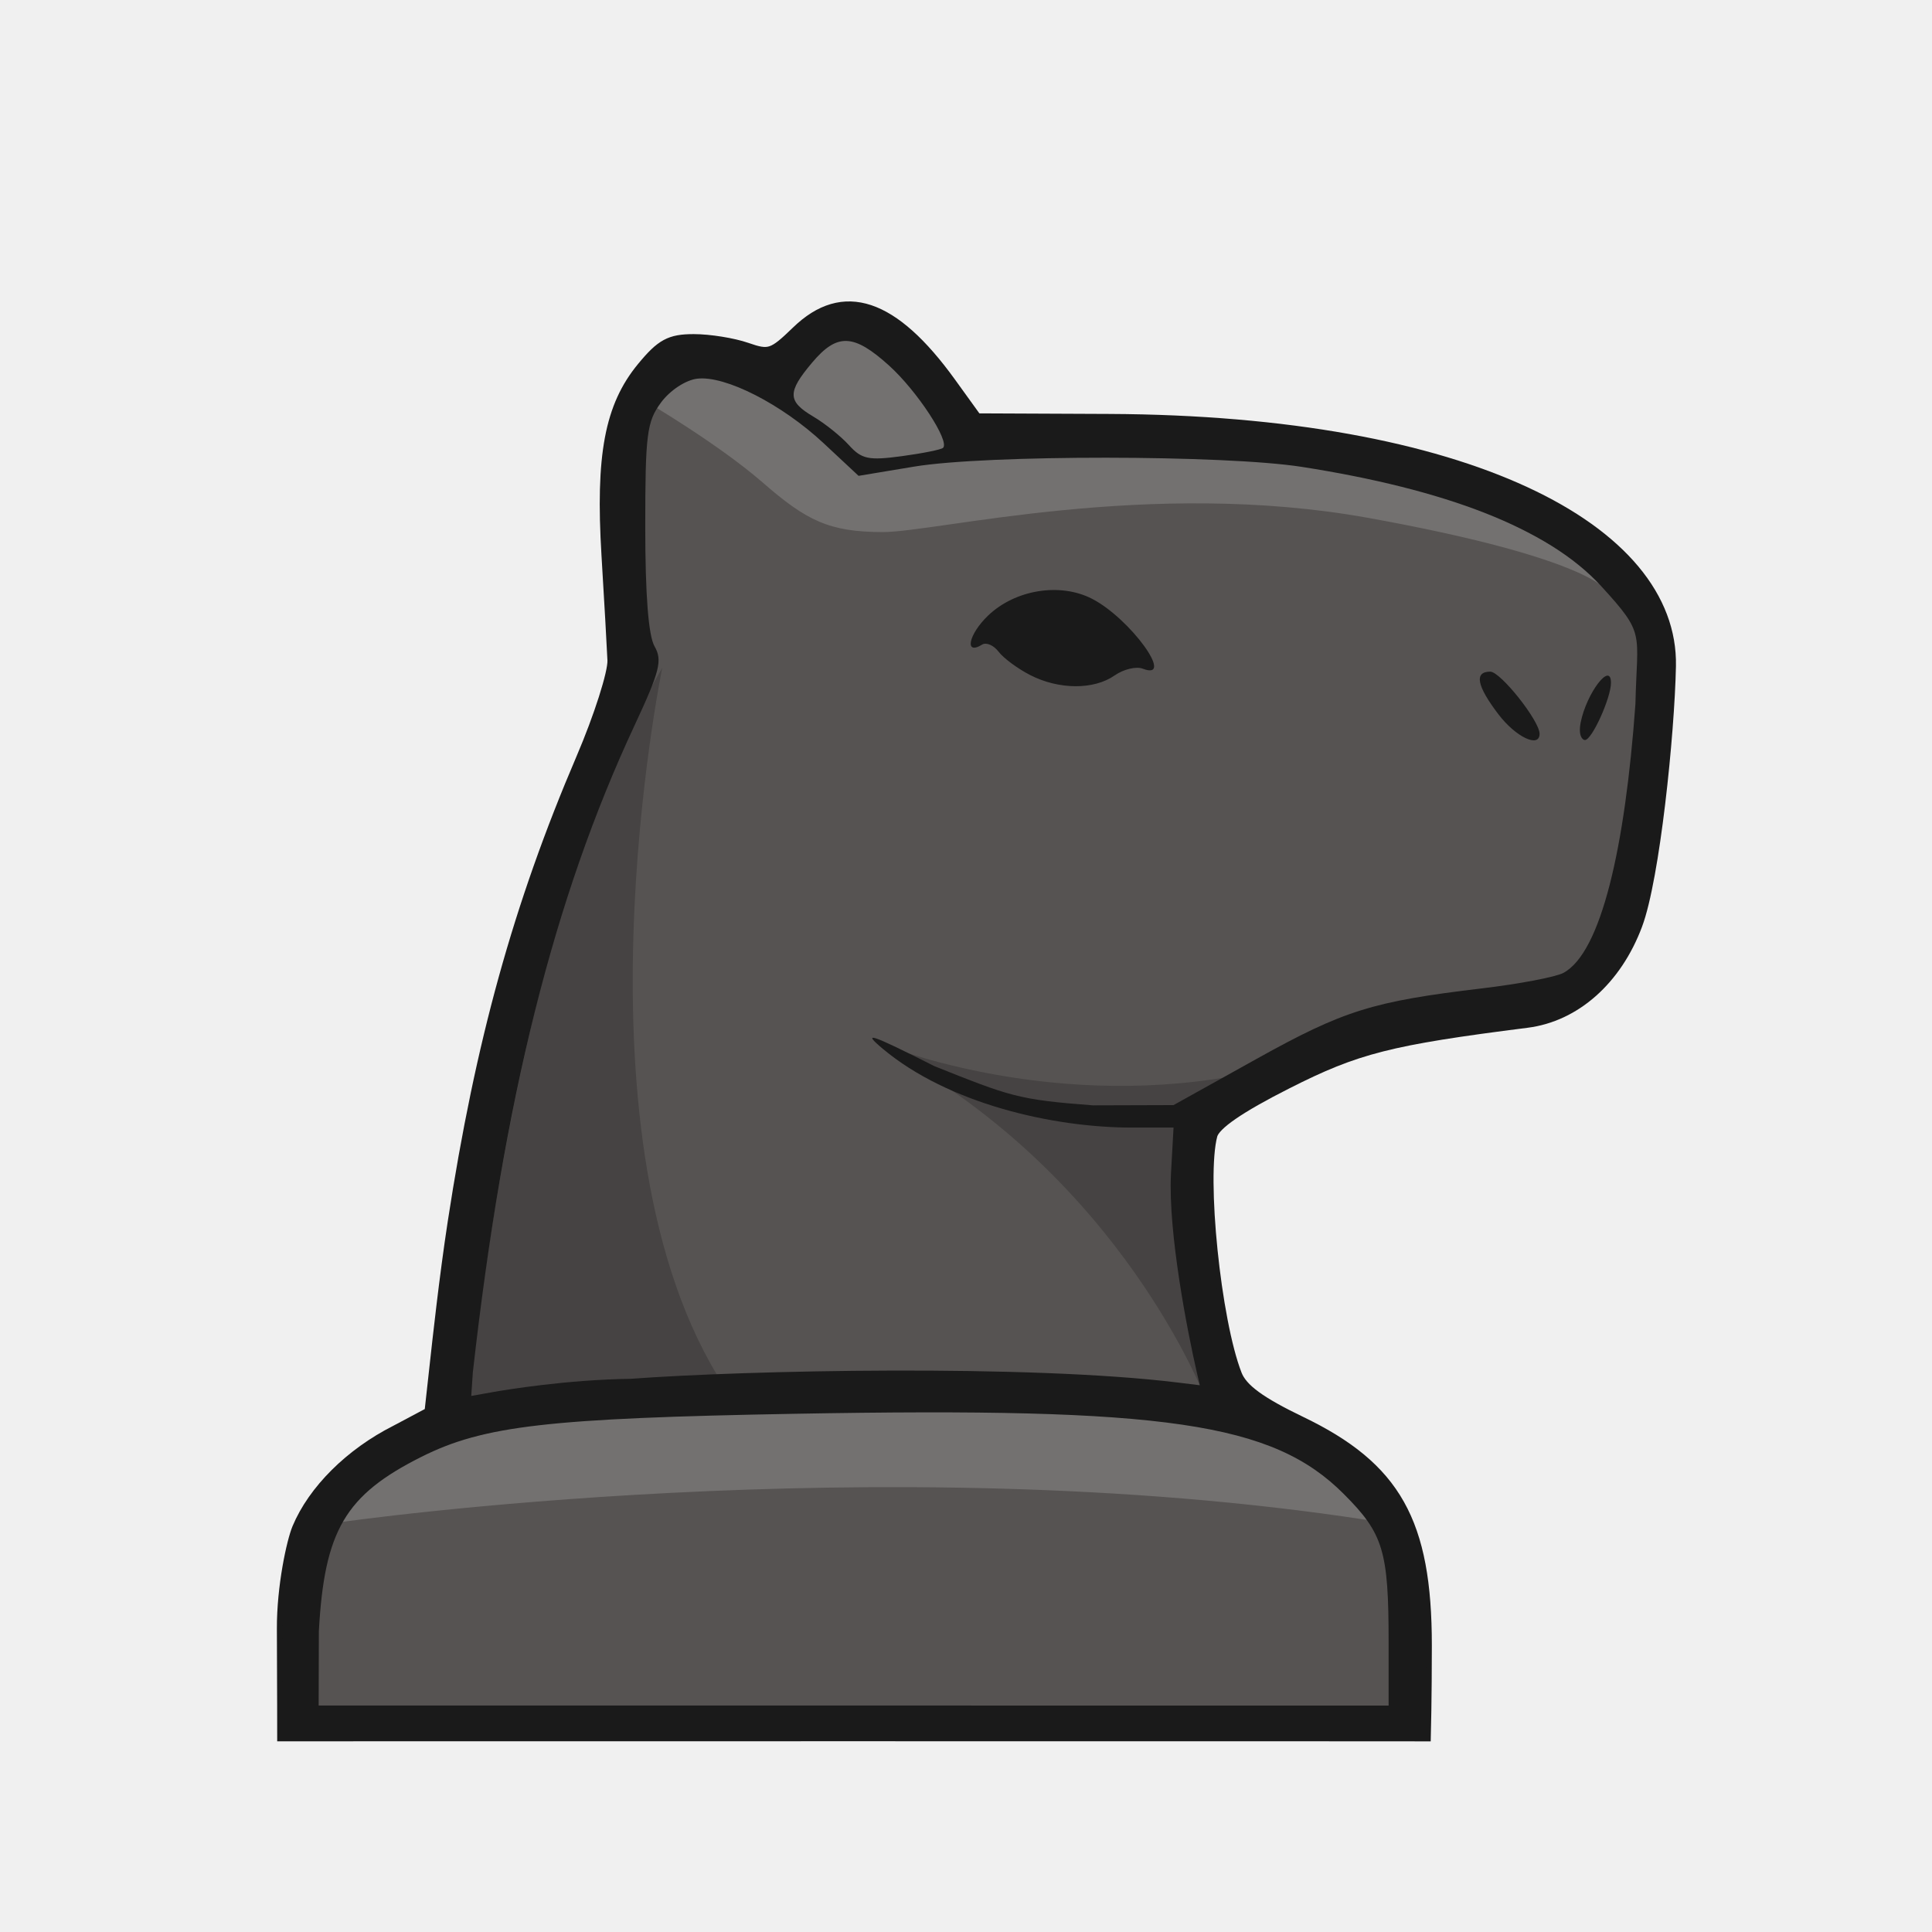
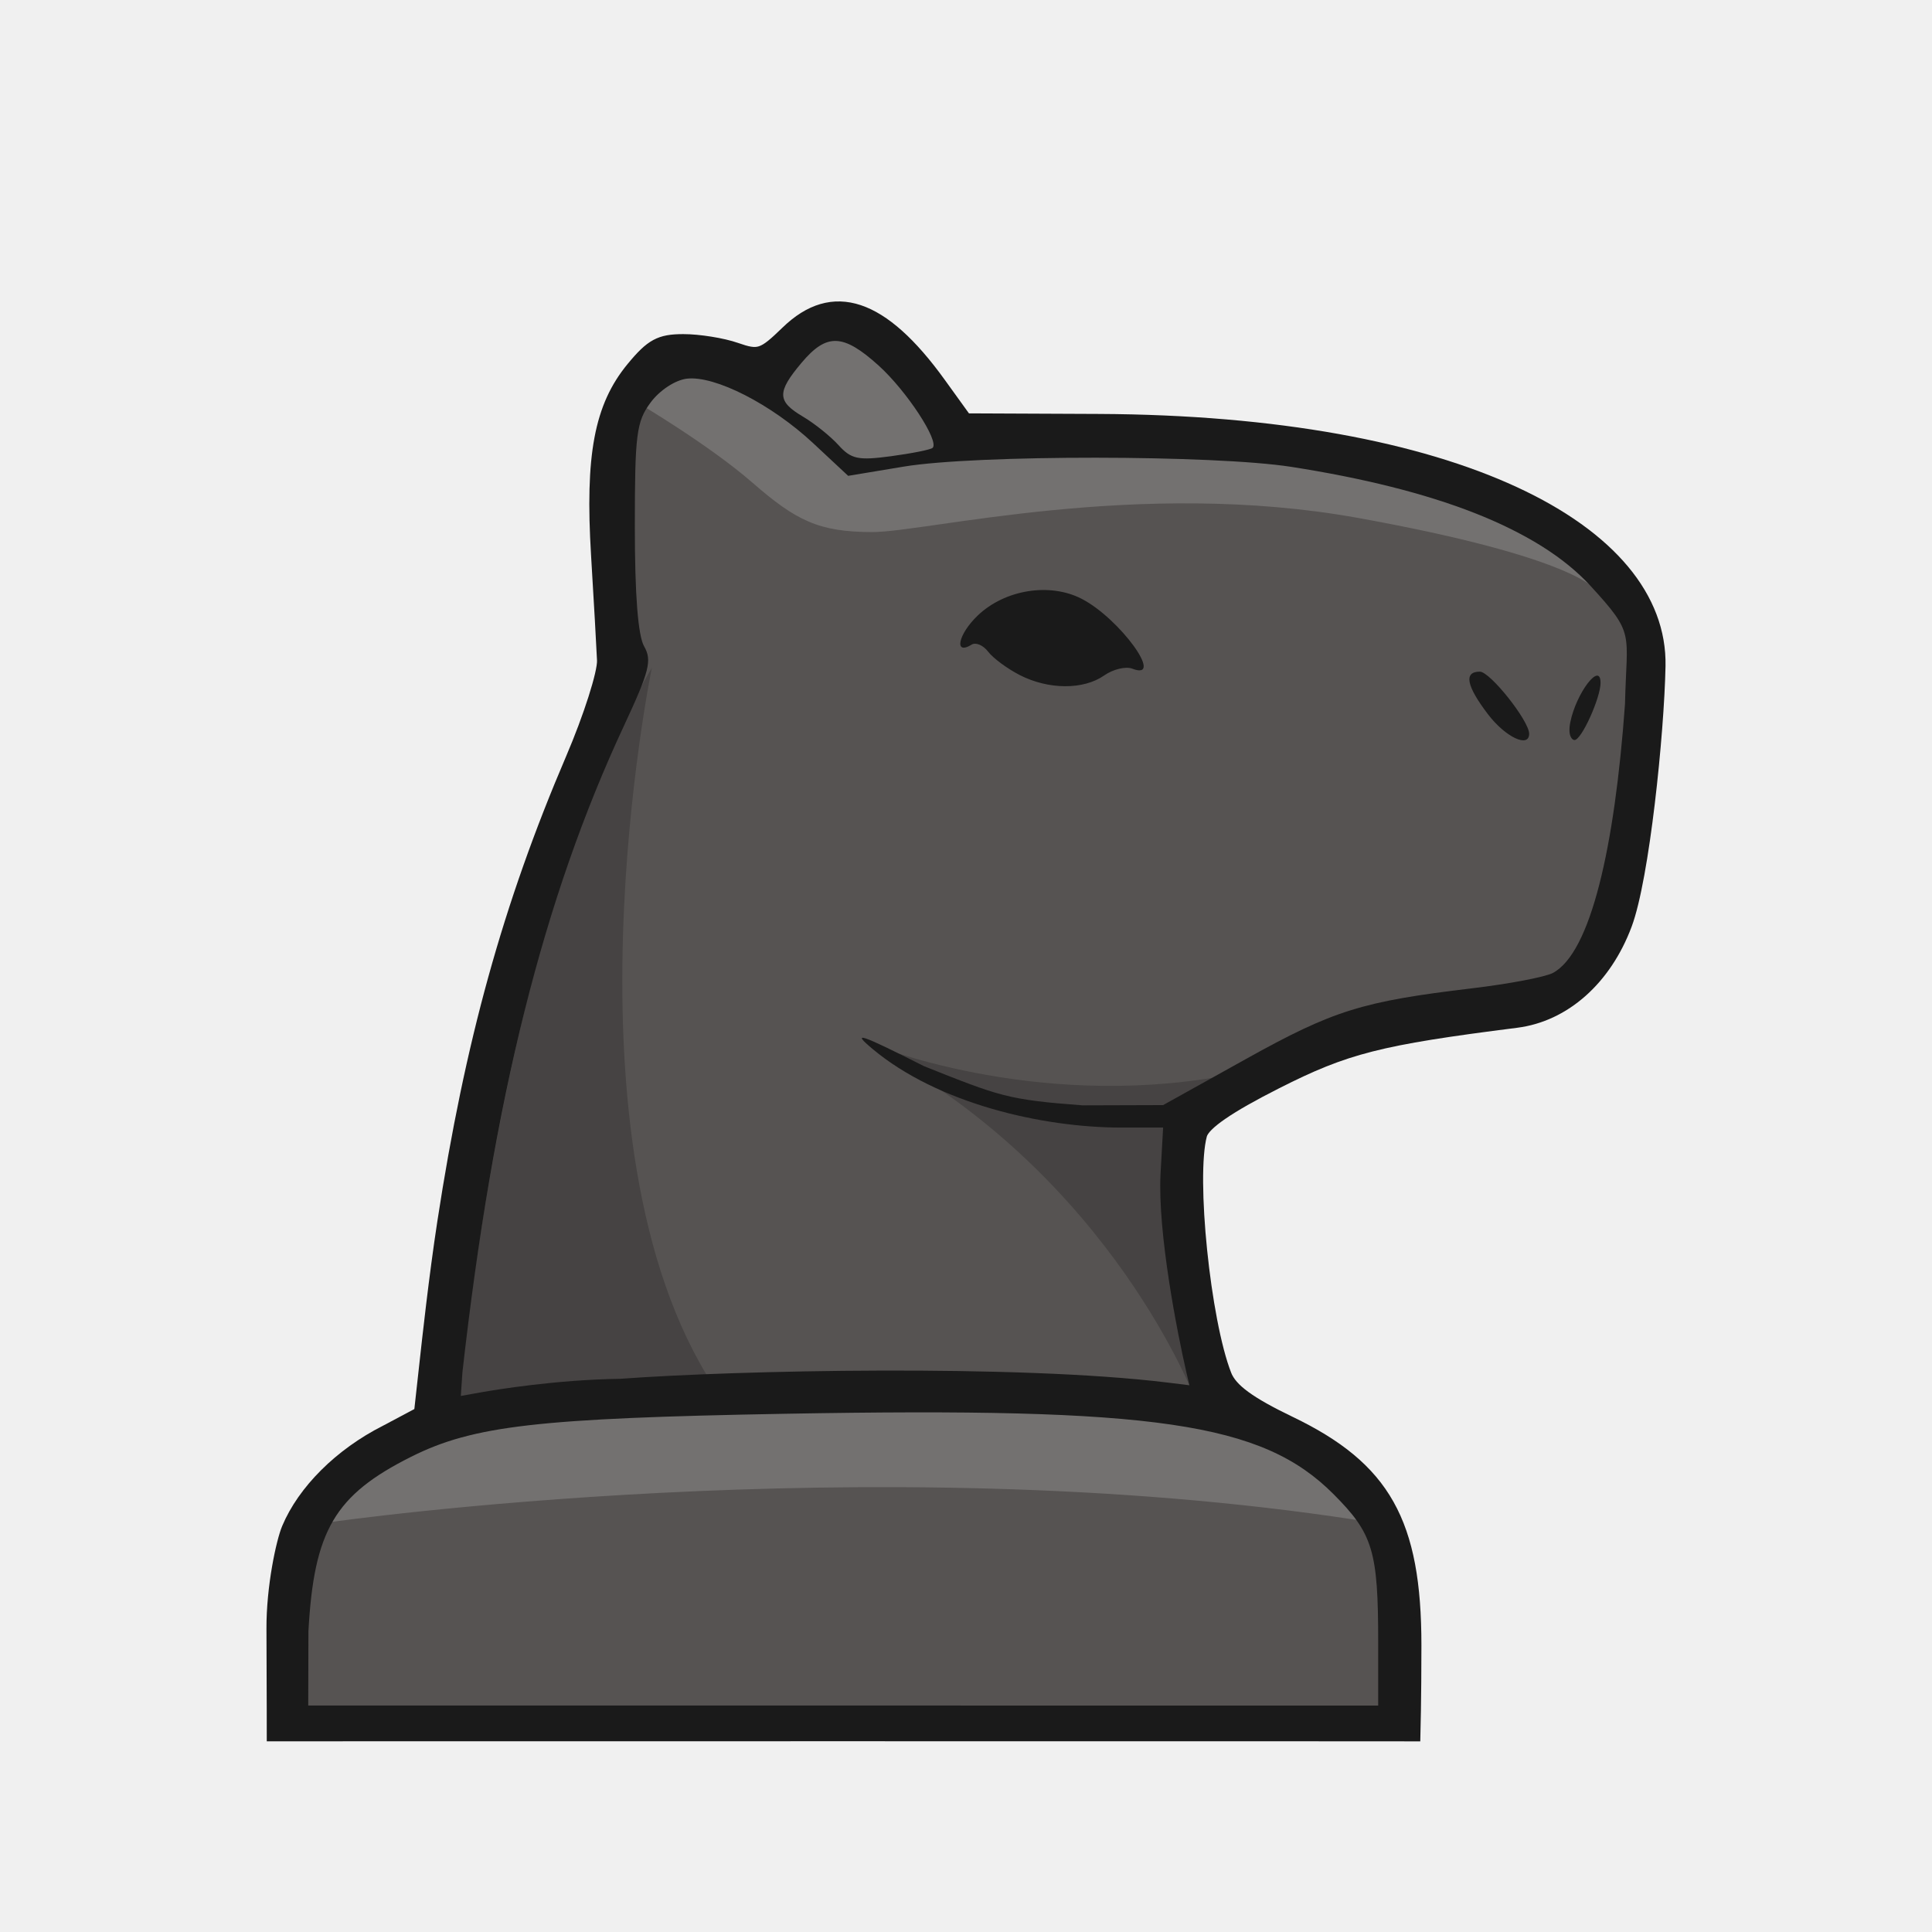
<svg xmlns="http://www.w3.org/2000/svg" width="341.33" height="341.33" version="1.1" viewBox="0 0 341.33 341.33">
  <defs>
    <style>.clsN-1{fill:none;}.clsN-2{fill:#4185BF;}.clsN-3,.clsN-5{fill:#fff;}.clsN-3,.clsN-4{opacity:0.2;}.clsN-6{fill:#1a1a1a;}</style>
    <style>.clsN-1{fill:none;}.clsN-2{fill:#C09526;}.clsN-3,.clsN-5{fill:#fff;}.clsN-3,.clsN-4{opacity:0.2;}.clsN-6{fill:#1a1a1a;}</style>
    <style>.clsN-1{fill:none;}.clsN-2{fill:#4185BF;}.clsN-3,.clsN-5{fill:#fff;}.clsN-3,.clsN-4{opacity:0.2;}.clsN-6{fill:#1a1a1a;}</style>
    <style>.clsN-1{fill:none;}.clsN-2{fill:#C09526;}.clsN-3,.clsN-5{fill:#fff;}.clsN-3,.clsN-4{opacity:0.2;}.clsN-6{fill:#1a1a1a;}</style>
  </defs>
-   <path d="m49.939 306.68s4e-6 -6.793-0.055-18.896c-0.034-7.484 1.726-15.468 2.692-17.78 2.801-6.704 9.312-13.18 17.328-17.236l6.046-3.213 0.946-8.557c0.462-4.18 1.665-15.291 3.166-25.079 4.861-31.714 11.572-55.95 22.686-81.925 3.138-7.333 5.629-15.133 5.536-17.333s-0.567-10.555-1.052-18.567c-1.069-17.627 0.559-26.286 6.238-33.175 3.373-4.092 4.911-4.924 9.096-4.924 2.771 0 6.972 0.674 9.336 1.498 3.99 1.391 4.627 1.18 8.871-2.933 8.199-7.947 17.013-5.007 27.161 9.06l4.599 6.375 23.401 0.103c63.258 0.279 99.666 19.438 99.192 43.562-0.237 12.041-2.844 37.486-5.927 45.725-3.626 9.691-10.91 16.152-19.427 17.233-24.269 3.078-30.082 4.559-42.411 10.802-8.417 4.262-12.735 7.236-13.241 9.117-1.991 7.416 0.607 32.814 4.33 42.326 0.998 2.551 4.162 4.87 11.374 8.339 16.747 8.055 22.176 17.724 22.176 39.496 0 9.497-0.176 15.983-0.176 15.983s-13.29-0.019-101.39-0.019c-94.795 0-100.49 0.018-100.49 0.018z" fill="#565352" stroke="#1a1a1a" stroke-width="1.933" />
-   <path d="m117 118c-27 45.5-34.115 130.27-34.115 130.27s1.211 0.884 3.012 2.143c0.272-0.153 0.562-0.295 0.875-0.422 1.084-0.669 2.479-1.188 4.236-1.44 0.913-0.13 2.091-0.315 3.037-0.395 0.263-0.022 0.704-0.268 0.812-0.062 0.712-0.328 1.491-0.476 2.488-0.439 0.304 0.011 0.628 0.039 0.977 0.082 0.165 0.024 0.328 0.067 0.494 0.072 2.346 0.075 4.715-0.042 7.062-0.068 1.089 0.014 2.176 0.01 3.266 8e-3 0.634-2e-3 1.268 7e-5 1.902 0 0.596-8e-5 1.191 0 1.787 0 0.322-0.094 0.661-0.167 1.025-0.209 1.255-0.567 2.037-0.403 3.389-0.336 0.577 0.025 0.736 0.05 0.729 0.07 0.191-0.011 0.185-0.016 0.543-0.033 0.478-7e-3 0.956 4e-3 1.434 8e-3 0.257-0.097 0.609-0.226 1.061-0.398 0.609-0.487 1.37-0.709 2.17-0.752 0.667-0.036 1.331 0.054 1.959 0.17 0.099-0.028 1.202-0.025 1.326-0.023 0.653 5e-3 1.306 2e-3 1.959 2e-3 -0.145-0.42-0.268-0.812-0.428-1.248-28.25-43.25-11-127-11-127zm8.15 128.27c0.256 0.047 0.525 0.087 0.756 0.143 0.15 0.036-0.301-0.07-0.451-0.105-0.258-0.017-0.329-0.028-0.305-0.037zm-29.482 2.049c-0.238 0.052-0.479 0.091-0.721 0.131 0.057 0.255 0.095 0.524 0.125 0.801h1.236c-0.061-0.271-0.127-0.548-0.16-0.781-0.024-0.17-0.281-0.135-0.48-0.15z" fill="#050000" fill-opacity=".189" stop-color="#000000" style="font-variation-settings:normal" />
-   <g fill="#050000" fill-opacity=".137" stop-color="#000000" style="font-variation-settings:normal">
-     <path d="m208.4 199.14s1.261 24.849 4.681 48.227c3.34 22.834 0 0 0 0s-14.659-39.173-56.409-61.77c-7.23-3.913 26.775 11.862 26.775 11.862s11.219 0.247 25.048 0.918z" fill="#050000" fill-opacity=".189" stop-color="#000000" style="font-variation-settings:normal" />
+   <g transform="translate(-1.8417)">
+     <path d="m49.939 306.68s4e-6 -6.793-0.055-18.896c-0.034-7.484 1.726-15.468 2.692-17.78 2.801-6.704 9.312-13.18 17.328-17.236l6.046-3.213 0.946-8.557c0.462-4.18 1.665-15.291 3.166-25.079 4.861-31.714 11.572-55.95 22.686-81.925 3.138-7.333 5.629-15.133 5.536-17.333s-0.567-10.555-1.052-18.567c-1.069-17.627 0.559-26.286 6.238-33.175 3.373-4.092 4.911-4.924 9.096-4.924 2.771 0 6.972 0.674 9.336 1.498 3.99 1.391 4.627 1.18 8.871-2.933 8.199-7.947 17.013-5.007 27.161 9.06l4.599 6.375 23.401 0.103c63.258 0.279 99.666 19.438 99.192 43.562-0.237 12.041-2.844 37.486-5.927 45.725-3.626 9.691-10.91 16.152-19.427 17.233-24.269 3.078-30.082 4.559-42.411 10.802-8.417 4.262-12.735 7.236-13.241 9.117-1.991 7.416 0.607 32.814 4.33 42.326 0.998 2.551 4.162 4.87 11.374 8.339 16.747 8.055 22.176 17.724 22.176 39.496 0 9.497-0.176 15.983-0.176 15.983s-13.29-0.019-101.39-0.019c-94.795 0-100.49 0.018-100.49 0.018z" fill="#565352" stroke="#1a1a1a" stroke-width="1.933" />
+     <path d="m117 118c-27 45.5-34.115 130.27-34.115 130.27s1.211 0.884 3.012 2.143c0.272-0.153 0.562-0.295 0.875-0.422 1.084-0.669 2.479-1.188 4.236-1.44 0.913-0.13 2.091-0.315 3.037-0.395 0.263-0.022 0.704-0.268 0.812-0.062 0.712-0.328 1.491-0.476 2.488-0.439 0.304 0.011 0.628 0.039 0.977 0.082 0.165 0.024 0.328 0.067 0.494 0.072 2.346 0.075 4.715-0.042 7.062-0.068 1.089 0.014 2.176 0.01 3.266 8e-3 0.634-2e-3 1.268 7e-5 1.902 0 0.596-8e-5 1.191 0 1.787 0 0.322-0.094 0.661-0.167 1.025-0.209 1.255-0.567 2.037-0.403 3.389-0.336 0.577 0.025 0.736 0.05 0.729 0.07 0.191-0.011 0.185-0.016 0.543-0.033 0.478-7e-3 0.956 4e-3 1.434 8e-3 0.257-0.097 0.609-0.226 1.061-0.398 0.609-0.487 1.37-0.709 2.17-0.752 0.667-0.036 1.331 0.054 1.959 0.17 0.099-0.028 1.202-0.025 1.326-0.023 0.653 5e-3 1.306 2e-3 1.959 2e-3 -0.145-0.42-0.268-0.812-0.428-1.248-28.25-43.25-11-127-11-127zm8.15 128.27c0.256 0.047 0.525 0.087 0.756 0.143 0.15 0.036-0.301-0.07-0.451-0.105-0.258-0.017-0.329-0.028-0.305-0.037zm-29.482 2.049c-0.238 0.052-0.479 0.091-0.721 0.131 0.057 0.255 0.095 0.524 0.125 0.801h1.236c-0.061-0.271-0.127-0.548-0.16-0.781-0.024-0.17-0.281-0.135-0.48-0.15z" fill="#050000" fill-opacity=".189" stop-color="#000000" style="font-variation-settings:normal" />
+     <g fill="#050000" fill-opacity=".137" stop-color="#000000" style="font-variation-settings:normal">
+       <path d="m208.4 199.14s1.261 24.849 4.681 48.227c3.34 22.834 0 0 0 0s-14.659-39.173-56.409-61.77c-7.23-3.913 26.775 11.862 26.775 11.862s11.219 0.247 25.048 0.918z" fill="#050000" fill-opacity=".189" stop-color="#000000" style="font-variation-settings:normal" />
+     </g>
+     <path d="m60.325 268.9s94.949-13.622 181.15-0.374c113.48 17.44 0 0 0 0s-0.975-12.523-38.475-18.523-102.5-0.25-116 3-23.089 6.133-26.676 15.896z" fill="#fff" fill-opacity=".173" stop-color="#000000" style="font-variation-settings:normal" />
+     <path d="m114.25 71s12.75 7.5 20.5 14.25 11.75 8.75 21.25 8.75 47-9.5 85.75-2.5 42 12.75 42 12.75-2-5.75-25.25-15.5-89.25-10.25-89.25-10.25-8-18-14.25-19.5-6.5-1.25-9.25-0.5-6.75 9.25-13 7-15.5-3-18.5 5.5z" fill="#fff" fill-opacity=".173" stop-color="#000000" style="font-variation-settings:normal" />
+     <path d="m155.62 184.38s28.381 11.784 62.125 5.75c18.875-3.375 0 0 0 0l-9.25 8.25s-31 1-52.875-14z" fill="#050000" fill-opacity=".189" stop-color="#000000" style="font-variation-settings:normal" />
+     <path d="m49.939 306.68s0-6.71-0.055-18.896c-0.034-7.484 1.726-15.468 2.692-17.78 2.801-6.704 9.312-13.18 17.328-17.236l6.046-3.213 0.946-8.557c0.462-4.18 1.665-15.291 3.166-25.079 4.861-31.714 11.572-55.95 22.686-81.925 3.138-7.333 5.629-15.133 5.536-17.333s-0.567-10.555-1.052-18.567c-1.069-17.627 0.559-26.286 6.238-33.175 3.373-4.092 4.911-4.924 9.096-4.924 2.771 0 6.972 0.674 9.336 1.498 3.99 1.391 4.627 1.18 8.871-2.933 8.199-7.947 17.013-5.007 27.161 9.06l4.599 6.375 23.401 0.103c63.258 0.279 99.666 19.438 99.192 43.562-0.237 12.041-2.844 37.486-5.927 45.725-3.626 9.691-10.91 16.152-19.427 17.233-24.269 3.078-30.082 4.559-42.411 10.802-8.417 4.262-12.735 7.236-13.241 9.117-1.991 7.416 0.607 32.814 4.33 42.326 0.998 2.551 4.162 4.87 11.374 8.339 16.747 8.055 22.176 17.724 22.176 39.496 0 9.497-0.176 15.983-0.176 15.983s-13.29-0.019-101.39-0.019c-94.795 0-100.49 0.018-100.49 0.018zm195.39-16.52c0-16.183-0.917-19.21-7.944-26.237-12.572-12.572-31.405-15.328-96.723-14.152-43.808 0.788-55.216 2.1-66.209 7.612-13.466 6.752-17.14 12.999-18.121 30.809l-0.034 13.121 189.03 0.014zm-133.89-46.564c20.356-1.509 70.209-2.587 96.723 0.67l3.81 0.468-0.522-2.252c-1.6-6.91-5.101-24.694-4.574-35.084l0.456-8.186-7.333 7.6e-4c-14.076 1e-3 -32.495-4.268-44-13.893-3.856-3.226-2.274-2.696 9.109 3.052 13.288 5.29 14.7 5.921 28 6.912l14.225-0.044 14.667-8.162c15.398-8.569 20.496-10.163 39.872-12.465 6.53-0.776 12.978-2.002 14.329-2.725 6.684-3.577 10.911-22.182 12.731-47.496 0.292-12.852 1.861-12.204-6.065-20.853-9.443-10.304-27.729-17.126-52.867-21.054-13.677-2.137-55.734-2.166-68.49-0.048l-9.823 1.631-6.177-5.765c-7.381-6.888-17.373-11.991-22.326-11.402-2.044 0.243-4.791 2.047-6.386 4.194-2.522 3.395-2.799 5.566-2.799 22 0 12.003 0.561 19.213 1.643 21.1 1.418 2.475 0.931 4.391-3.552 14-14.272 30.588-23.11 65.958-28.553 114.27l-0.281 4.159 3.79-0.675c2.324-0.414 13.091-2.197 24.394-2.352zm167.83-115.99c1.029-5.143 5.345-10.84 5.345-6.961 0 2.619-3.353 10.099-4.601 10.099-0.44 0-1.218-0.764-0.744-3.138zm-14.535-1.404c-3.838-5.033-4.321-7.541-1.449-7.541 1.816 0 8.715 8.689 8.715 10.976 0 2.579-4.188 0.599-7.266-3.435zm-82.735-6.94c-2.2-1.127-4.71-2.983-5.578-4.125-0.868-1.142-2.176-1.706-2.908-1.254-3.185 1.969-2.41-1.808 1.051-5.124 4.803-4.602 12.744-5.879 18.392-2.958 6.728 3.479 14.762 14.574 8.934 12.337-1.16-0.445-3.393 0.091-4.963 1.191-3.664 2.566-9.844 2.539-14.928-0.066zm-15.392-40.138c1.244-1.163-4.604-10.085-9.525-14.531-6.275-5.67-9.19-5.776-13.631-0.497-4.379 5.204-4.337 6.8 0.251 9.51 2.036 1.203 4.864 3.471 6.285 5.04 2.241 2.477 3.467 2.734 9.297 1.95 3.694-0.497 6.989-1.159 7.324-1.472z" fill="#1a1a1a" stroke-width="1.333" />
  </g>
-   <path d="m60.325 268.9s94.949-13.622 181.15-0.374c113.48 17.44 0 0 0 0s-0.975-12.523-38.475-18.523-102.5-0.25-116 3-23.089 6.133-26.676 15.896z" fill="#fff" fill-opacity=".173" stop-color="#000000" style="font-variation-settings:normal" />
-   <path d="m114.25 71s12.75 7.5 20.5 14.25 11.75 8.75 21.25 8.75 47-9.5 85.75-2.5 42 12.75 42 12.75-2-5.75-25.25-15.5-89.25-10.25-89.25-10.25-8-18-14.25-19.5-6.5-1.25-9.25-0.5-6.75 9.25-13 7-15.5-3-18.5 5.5z" fill="#fff" fill-opacity=".173" stop-color="#000000" style="font-variation-settings:normal" />
-   <path d="m155.62 184.38s28.381 11.784 62.125 5.75c18.875-3.375 0 0 0 0l-9.25 8.25s-31 1-52.875-14z" fill="#050000" fill-opacity=".189" stop-color="#000000" style="font-variation-settings:normal" />
-   <path d="m49.939 306.68s0-6.71-0.055-18.896c-0.034-7.484 1.726-15.468 2.692-17.78 2.801-6.704 9.312-13.18 17.328-17.236l6.046-3.213 0.946-8.557c0.462-4.18 1.665-15.291 3.166-25.079 4.861-31.714 11.572-55.95 22.686-81.925 3.138-7.333 5.629-15.133 5.536-17.333s-0.567-10.555-1.052-18.567c-1.069-17.627 0.559-26.286 6.238-33.175 3.373-4.092 4.911-4.924 9.096-4.924 2.771 0 6.972 0.674 9.336 1.498 3.99 1.391 4.627 1.18 8.871-2.933 8.199-7.947 17.013-5.007 27.161 9.06l4.599 6.375 23.401 0.103c63.258 0.279 99.666 19.438 99.192 43.562-0.237 12.041-2.844 37.486-5.927 45.725-3.626 9.691-10.91 16.152-19.427 17.233-24.269 3.078-30.082 4.559-42.411 10.802-8.417 4.262-12.735 7.236-13.241 9.117-1.991 7.416 0.607 32.814 4.33 42.326 0.998 2.551 4.162 4.87 11.374 8.339 16.747 8.055 22.176 17.724 22.176 39.496 0 9.497-0.176 15.983-0.176 15.983s-13.29-0.019-101.39-0.019c-94.795 0-100.49 0.018-100.49 0.018zm195.39-16.52c0-16.183-0.917-19.21-7.944-26.237-12.572-12.572-31.405-15.328-96.723-14.152-43.808 0.788-55.216 2.1-66.209 7.612-13.466 6.752-17.14 12.999-18.121 30.809l-0.034 13.121 189.03 0.014zm-133.89-46.564c20.356-1.509 70.209-2.587 96.723 0.67l3.81 0.468-0.522-2.252c-1.6-6.91-5.101-24.694-4.574-35.084l0.456-8.186-7.333 7.6e-4c-14.076 1e-3 -32.495-4.268-44-13.893-3.856-3.226-2.274-2.696 9.109 3.052 13.288 5.29 14.7 5.921 28 6.912l14.225-0.044 14.667-8.162c15.398-8.569 20.496-10.163 39.872-12.465 6.53-0.776 12.978-2.002 14.329-2.725 6.684-3.577 10.911-22.182 12.731-47.496 0.292-12.852 1.861-12.204-6.065-20.853-9.443-10.304-27.729-17.126-52.867-21.054-13.677-2.137-55.734-2.166-68.49-0.048l-9.823 1.631-6.177-5.765c-7.381-6.888-17.373-11.991-22.326-11.402-2.044 0.243-4.791 2.047-6.386 4.194-2.522 3.395-2.799 5.566-2.799 22 0 12.003 0.561 19.213 1.643 21.1 1.418 2.475 0.931 4.391-3.552 14-14.272 30.588-23.11 65.958-28.553 114.27l-0.281 4.159 3.79-0.675c2.324-0.414 13.091-2.197 24.394-2.352zm167.83-115.99c1.029-5.143 5.345-10.84 5.345-6.961 0 2.619-3.353 10.099-4.601 10.099-0.44 0-1.218-0.764-0.744-3.138zm-14.535-1.404c-3.838-5.033-4.321-7.541-1.449-7.541 1.816 0 8.715 8.689 8.715 10.976 0 2.579-4.188 0.599-7.266-3.435zm-82.735-6.94c-2.2-1.127-4.71-2.983-5.578-4.125-0.868-1.142-2.176-1.706-2.908-1.254-3.185 1.969-2.41-1.808 1.051-5.124 4.803-4.602 12.744-5.879 18.392-2.958 6.728 3.479 14.762 14.574 8.934 12.337-1.16-0.445-3.393 0.091-4.963 1.191-3.664 2.566-9.844 2.539-14.928-0.066zm-15.392-40.138c1.244-1.163-4.604-10.085-9.525-14.531-6.275-5.67-9.19-5.776-13.631-0.497-4.379 5.204-4.337 6.8 0.251 9.51 2.036 1.203 4.864 3.471 6.285 5.04 2.241 2.477 3.467 2.734 9.297 1.95 3.694-0.497 6.989-1.159 7.324-1.472z" fill="#1a1a1a" stroke-width="1.333" />
</svg>
